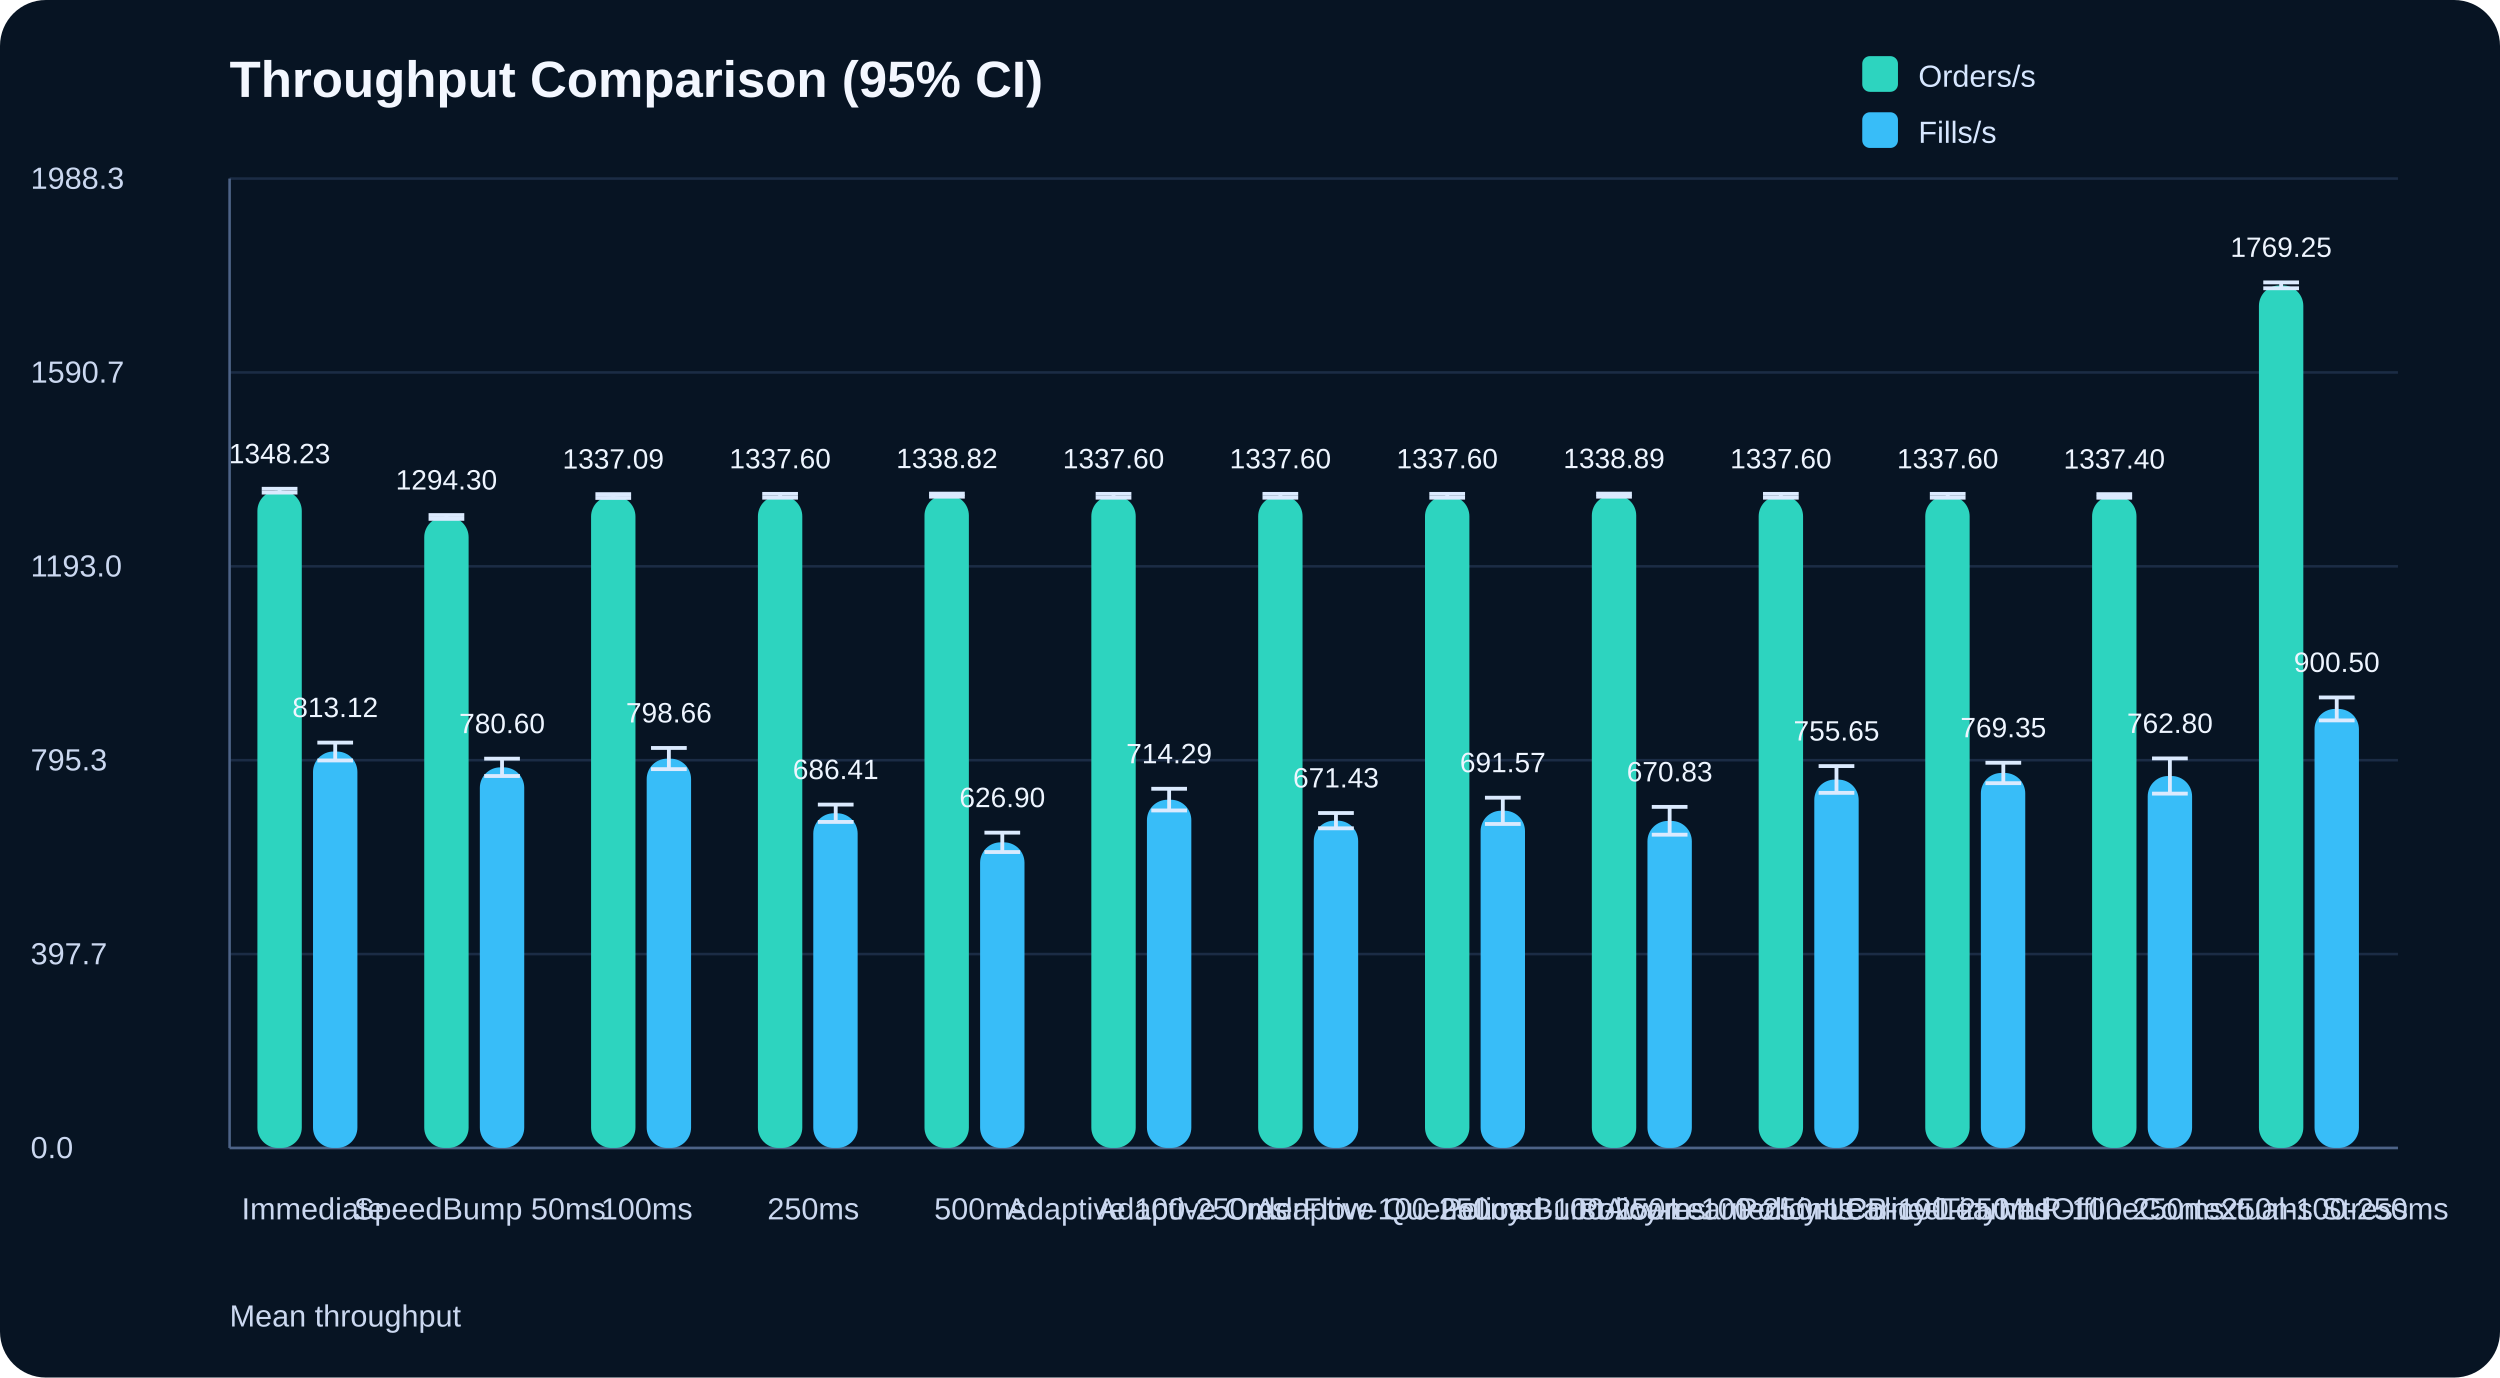
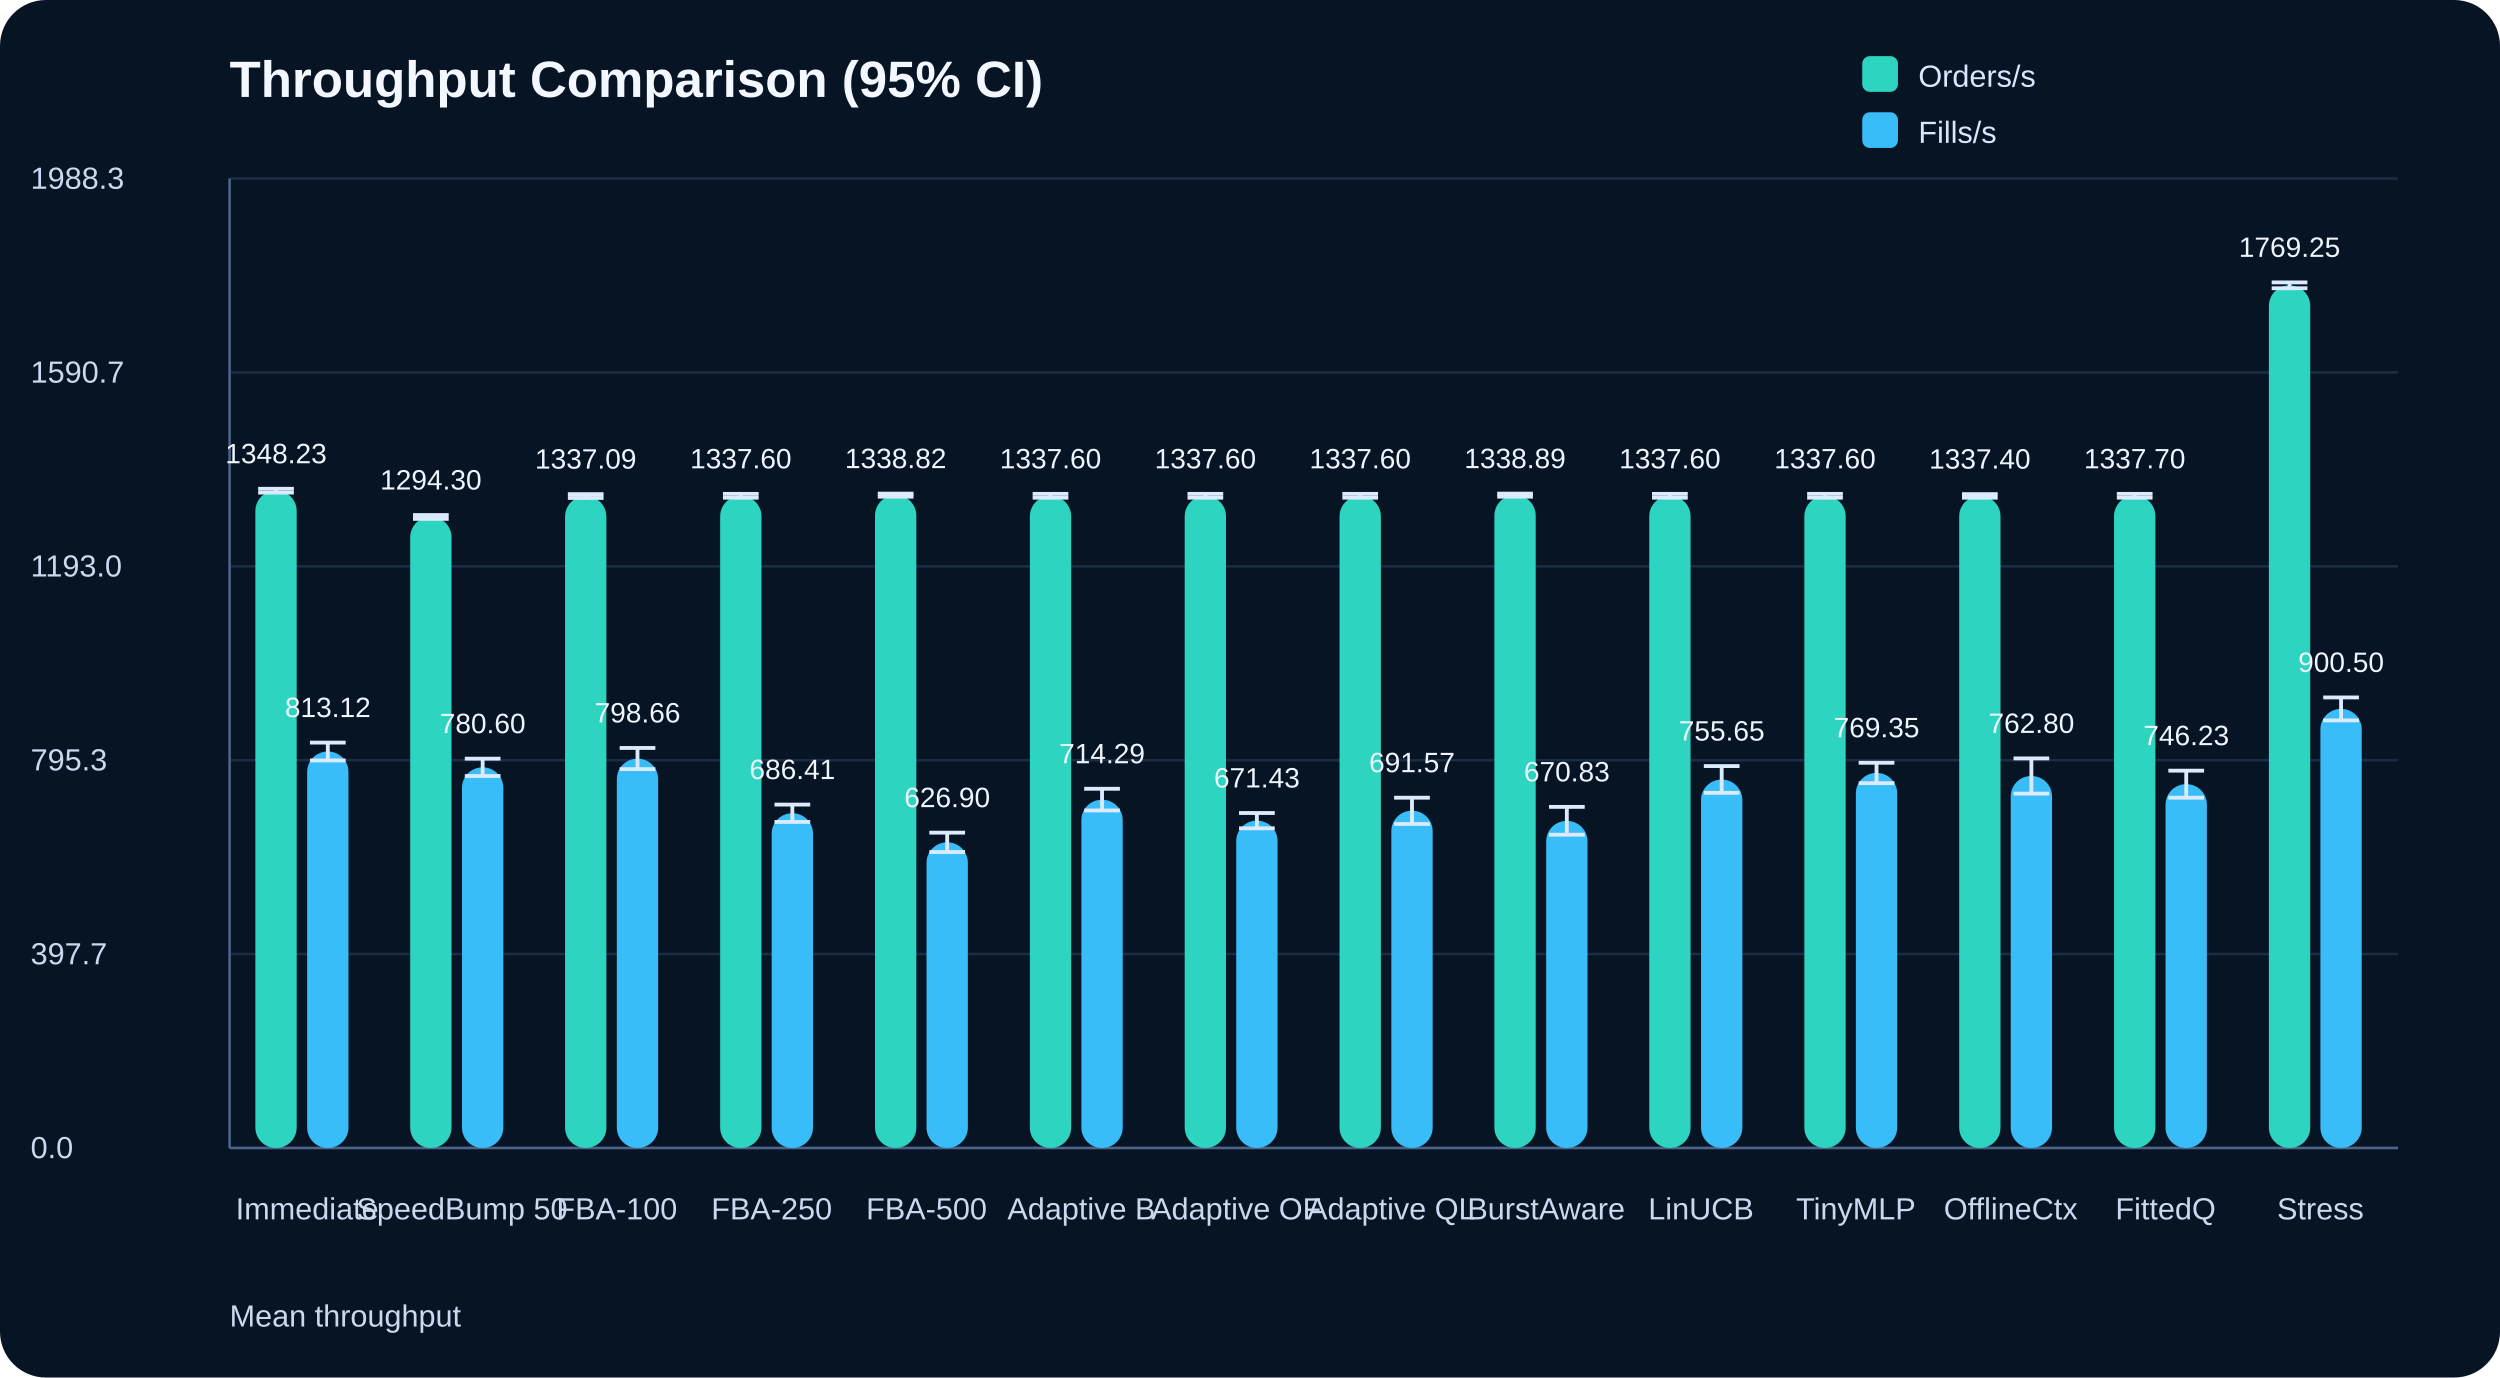
<svg xmlns="http://www.w3.org/2000/svg" width="980" height="540" viewBox="0 0 980 540" role="img">
  <style>.title{font:700 20px Arial; fill:#f3f7ff;}.label{font:12px Arial; fill:#cbd8f0;}.value{font:11px Arial; fill:#eef5ff;}.axis{stroke:#4d6387; stroke-width:1;}.grid{stroke:#20324d; stroke-width:1; opacity:.8;}.legend{font:12px Arial; fill:#d7e7ff;}.bg{fill:#071423;}.err{stroke:#dbeafe; stroke-width:1.5;}</style>
  <rect class="bg" x="0" y="0" width="980" height="540" rx="18" />
  <text class="title" x="90" y="38">Throughput Comparison (95% CI)</text>
  <text class="label" x="90" y="520">Mean throughput</text>
  <line class="grid" x1="90" y1="70.0" x2="940" y2="70.0" />
  <text class="label" x="12" y="74.0">1988.3</text>
  <line class="grid" x1="90" y1="146.0" x2="940" y2="146.0" />
  <text class="label" x="12" y="150.0">1590.7</text>
  <line class="grid" x1="90" y1="222.0" x2="940" y2="222.0" />
  <text class="label" x="12" y="226.0">1193.0</text>
  <line class="grid" x1="90" y1="298.0" x2="940" y2="298.0" />
  <text class="label" x="12" y="302.0">795.3</text>
  <line class="grid" x1="90" y1="374.0" x2="940" y2="374.0" />
  <text class="label" x="12" y="378.0">397.7</text>
  <line class="grid" x1="90" y1="450.0" x2="940" y2="450.0" />
  <text class="label" x="12" y="454.0">0.0</text>
  <line class="axis" x1="90" y1="70" x2="90" y2="450" />
  <line class="axis" x1="90" y1="450.0" x2="940" y2="450.0" />
-   <rect x="100.9" y="192.3" width="17.4" height="257.7" fill="#2dd4bf" rx="8" />
-   <line class="err" x1="109.6" y1="191.6" x2="109.6" y2="193.1" />
-   <line class="err" x1="102.6" y1="191.6" x2="116.6" y2="191.6" />
-   <line class="err" x1="102.6" y1="193.1" x2="116.6" y2="193.1" />
-   <text class="value" x="109.6" y="181.6" text-anchor="middle">1348.23</text>
-   <rect x="122.7" y="294.6" width="17.4" height="155.4" fill="#38bdf8" rx="8" />
-   <line class="err" x1="131.4" y1="291.1" x2="131.4" y2="298.1" />
-   <line class="err" x1="124.4" y1="291.1" x2="138.4" y2="291.1" />
-   <line class="err" x1="124.4" y1="298.1" x2="138.4" y2="298.1" />
-   <text class="value" x="131.4" y="281.1" text-anchor="middle">813.12</text>
-   <text class="label" x="122.7" y="478" text-anchor="middle">Immediate</text>
-   <rect x="166.3" y="202.6" width="17.4" height="247.4" fill="#2dd4bf" rx="8" />
-   <line class="err" x1="175.0" y1="201.9" x2="175.0" y2="203.4" />
-   <line class="err" x1="168.0" y1="201.9" x2="182.0" y2="201.9" />
-   <line class="err" x1="168.0" y1="203.4" x2="182.0" y2="203.4" />
-   <text class="value" x="175.0" y="191.9" text-anchor="middle">1294.30</text>
-   <rect x="188.1" y="300.8" width="17.4" height="149.2" fill="#38bdf8" rx="8" />
-   <line class="err" x1="196.8" y1="297.4" x2="196.8" y2="304.2" />
-   <line class="err" x1="189.8" y1="297.4" x2="203.8" y2="297.4" />
-   <line class="err" x1="189.8" y1="304.2" x2="203.8" y2="304.2" />
-   <text class="value" x="196.8" y="287.4" text-anchor="middle">780.60</text>
-   <text class="label" x="188.1" y="478" text-anchor="middle">SpeedBump 50ms</text>
-   <rect x="231.7" y="194.5" width="17.4" height="255.5" fill="#2dd4bf" rx="8" />
-   <line class="err" x1="240.4" y1="193.7" x2="240.4" y2="195.2" />
-   <line class="err" x1="233.4" y1="193.7" x2="247.4" y2="193.7" />
-   <line class="err" x1="233.4" y1="195.2" x2="247.4" y2="195.2" />
-   <text class="value" x="240.4" y="183.7" text-anchor="middle">1337.09</text>
-   <rect x="253.5" y="297.4" width="17.4" height="152.6" fill="#38bdf8" rx="8" />
-   <line class="err" x1="262.2" y1="293.2" x2="262.2" y2="301.5" />
-   <line class="err" x1="255.2" y1="293.2" x2="269.2" y2="293.2" />
-   <line class="err" x1="255.2" y1="301.5" x2="269.2" y2="301.5" />
-   <text class="value" x="262.2" y="283.2" text-anchor="middle">798.66</text>
-   <text class="label" x="253.5" y="478" text-anchor="middle">100ms</text>
-   <rect x="297.1" y="194.4" width="17.4" height="255.6" fill="#2dd4bf" rx="8" />
-   <line class="err" x1="305.8" y1="193.6" x2="305.8" y2="195.1" />
-   <line class="err" x1="298.8" y1="193.6" x2="312.8" y2="193.6" />
-   <line class="err" x1="298.8" y1="195.1" x2="312.8" y2="195.1" />
-   <text class="value" x="305.8" y="183.6" text-anchor="middle">1337.60</text>
-   <rect x="318.8" y="318.8" width="17.4" height="131.2" fill="#38bdf8" rx="8" />
-   <line class="err" x1="327.6" y1="315.4" x2="327.6" y2="322.2" />
-   <line class="err" x1="320.6" y1="315.4" x2="334.6" y2="315.4" />
-   <line class="err" x1="320.6" y1="322.2" x2="334.6" y2="322.2" />
-   <text class="value" x="327.6" y="305.4" text-anchor="middle">686.41</text>
-   <text class="label" x="318.8" y="478" text-anchor="middle">250ms</text>
-   <rect x="362.4" y="194.1" width="17.4" height="255.9" fill="#2dd4bf" rx="8" />
-   <line class="err" x1="371.2" y1="193.5" x2="371.2" y2="194.7" />
-   <line class="err" x1="364.2" y1="193.5" x2="378.2" y2="193.5" />
-   <line class="err" x1="364.2" y1="194.7" x2="378.2" y2="194.7" />
-   <text class="value" x="371.2" y="183.5" text-anchor="middle">1338.82</text>
-   <rect x="384.2" y="330.2" width="17.4" height="119.8" fill="#38bdf8" rx="8" />
-   <line class="err" x1="392.9" y1="326.4" x2="392.9" y2="334.0" />
-   <line class="err" x1="385.9" y1="326.4" x2="399.9" y2="326.4" />
-   <line class="err" x1="385.9" y1="334.0" x2="399.9" y2="334.0" />
-   <text class="value" x="392.9" y="316.4" text-anchor="middle">626.90</text>
-   <text class="label" x="384.2" y="478" text-anchor="middle">500ms</text>
-   <rect x="427.8" y="194.4" width="17.4" height="255.6" fill="#2dd4bf" rx="8" />
-   <line class="err" x1="436.5" y1="193.6" x2="436.5" y2="195.1" />
-   <line class="err" x1="429.5" y1="193.6" x2="443.5" y2="193.6" />
-   <line class="err" x1="429.5" y1="195.1" x2="443.5" y2="195.1" />
-   <text class="value" x="436.5" y="183.6" text-anchor="middle">1337.60</text>
-   <rect x="449.6" y="313.5" width="17.4" height="136.5" fill="#38bdf8" rx="8" />
-   <line class="err" x1="458.3" y1="309.2" x2="458.3" y2="317.7" />
-   <line class="err" x1="451.3" y1="309.2" x2="465.3" y2="309.2" />
-   <line class="err" x1="451.3" y1="317.7" x2="465.3" y2="317.7" />
-   <text class="value" x="458.3" y="299.2" text-anchor="middle">714.29</text>
-   <text class="label" x="449.6" y="478" text-anchor="middle">Adaptive 100-250ms</text>
-   <rect x="493.2" y="194.4" width="17.4" height="255.6" fill="#2dd4bf" rx="8" />
-   <line class="err" x1="501.9" y1="193.6" x2="501.9" y2="195.1" />
-   <line class="err" x1="494.9" y1="193.6" x2="508.9" y2="193.6" />
-   <line class="err" x1="494.9" y1="195.1" x2="508.9" y2="195.1" />
-   <text class="value" x="501.9" y="183.6" text-anchor="middle">1337.60</text>
-   <rect x="515.0" y="321.7" width="17.4" height="128.3" fill="#38bdf8" rx="8" />
-   <line class="err" x1="523.7" y1="318.7" x2="523.7" y2="324.7" />
-   <line class="err" x1="516.7" y1="318.7" x2="530.7" y2="318.7" />
-   <line class="err" x1="516.7" y1="324.7" x2="530.7" y2="324.7" />
-   <text class="value" x="523.7" y="308.7" text-anchor="middle">671.43</text>
-   <text class="label" x="515.0" y="478" text-anchor="middle">Adaptive OrderFlow-100-250ms</text>
-   <rect x="558.6" y="194.4" width="17.4" height="255.6" fill="#2dd4bf" rx="8" />
-   <line class="err" x1="567.3" y1="193.6" x2="567.3" y2="195.1" />
-   <line class="err" x1="560.3" y1="193.6" x2="574.3" y2="193.6" />
-   <line class="err" x1="560.3" y1="195.1" x2="574.3" y2="195.1" />
-   <text class="value" x="567.3" y="183.6" text-anchor="middle">1337.60</text>
-   <rect x="580.4" y="317.8" width="17.4" height="132.2" fill="#38bdf8" rx="8" />
-   <line class="err" x1="589.1" y1="312.7" x2="589.1" y2="323.0" />
-   <line class="err" x1="582.1" y1="312.7" x2="596.1" y2="312.7" />
-   <line class="err" x1="582.1" y1="323.0" x2="596.1" y2="323.0" />
-   <text class="value" x="589.1" y="302.7" text-anchor="middle">691.57</text>
-   <text class="label" x="580.4" y="478" text-anchor="middle">Adaptive QueueLoad-100-250ms</text>
-   <rect x="624.0" y="194.1" width="17.4" height="255.9" fill="#2dd4bf" rx="8" />
-   <line class="err" x1="632.7" y1="193.5" x2="632.7" y2="194.7" />
-   <line class="err" x1="625.7" y1="193.5" x2="639.7" y2="193.5" />
-   <line class="err" x1="625.7" y1="194.7" x2="639.7" y2="194.7" />
-   <text class="value" x="632.7" y="183.5" text-anchor="middle">1338.89</text>
-   <rect x="645.8" y="321.8" width="17.4" height="128.2" fill="#38bdf8" rx="8" />
-   <line class="err" x1="654.5" y1="316.3" x2="654.5" y2="327.2" />
-   <line class="err" x1="647.5" y1="316.3" x2="661.5" y2="316.3" />
-   <line class="err" x1="647.5" y1="327.2" x2="661.5" y2="327.2" />
-   <text class="value" x="654.5" y="306.3" text-anchor="middle">670.83</text>
-   <text class="label" x="645.8" y="478" text-anchor="middle">Policy-BurstAware-100-250ms</text>
-   <rect x="689.4" y="194.4" width="17.4" height="255.6" fill="#2dd4bf" rx="8" />
-   <line class="err" x1="698.1" y1="193.6" x2="698.1" y2="195.1" />
-   <line class="err" x1="691.1" y1="193.6" x2="705.1" y2="193.6" />
-   <line class="err" x1="691.1" y1="195.1" x2="705.1" y2="195.1" />
-   <text class="value" x="698.1" y="183.6" text-anchor="middle">1337.60</text>
-   <rect x="711.2" y="305.6" width="17.4" height="144.4" fill="#38bdf8" rx="8" />
-   <line class="err" x1="719.9" y1="300.3" x2="719.9" y2="310.8" />
-   <line class="err" x1="712.9" y1="300.3" x2="726.9" y2="300.3" />
-   <line class="err" x1="712.9" y1="310.8" x2="726.9" y2="310.8" />
-   <text class="value" x="719.9" y="290.3" text-anchor="middle">755.65</text>
-   <text class="label" x="711.2" y="478" text-anchor="middle">Policy-LearnedLinUCB-100-250ms</text>
-   <rect x="754.7" y="194.4" width="17.4" height="255.6" fill="#2dd4bf" rx="8" />
-   <line class="err" x1="763.5" y1="193.6" x2="763.5" y2="195.1" />
-   <line class="err" x1="756.5" y1="193.6" x2="770.5" y2="193.6" />
-   <line class="err" x1="756.5" y1="195.1" x2="770.5" y2="195.1" />
-   <text class="value" x="763.5" y="183.6" text-anchor="middle">1337.60</text>
-   <rect x="776.5" y="303.0" width="17.4" height="147.0" fill="#38bdf8" rx="8" />
-   <line class="err" x1="785.3" y1="299.0" x2="785.3" y2="307.0" />
-   <line class="err" x1="778.3" y1="299.0" x2="792.3" y2="299.0" />
-   <line class="err" x1="778.3" y1="307.0" x2="792.3" y2="307.0" />
-   <text class="value" x="785.3" y="289.0" text-anchor="middle">769.35</text>
-   <text class="label" x="776.5" y="478" text-anchor="middle">Policy-LearnedTinyMLP-100-250ms</text>
-   <rect x="820.1" y="194.4" width="17.4" height="255.6" fill="#2dd4bf" rx="8" />
-   <line class="err" x1="828.8" y1="193.7" x2="828.8" y2="195.1" />
-   <line class="err" x1="821.8" y1="193.7" x2="835.8" y2="193.7" />
-   <line class="err" x1="821.8" y1="195.1" x2="835.8" y2="195.1" />
-   <text class="value" x="828.8" y="183.7" text-anchor="middle">1337.40</text>
-   <rect x="841.9" y="304.2" width="17.4" height="145.8" fill="#38bdf8" rx="8" />
-   <line class="err" x1="850.6" y1="297.3" x2="850.6" y2="311.1" />
-   <line class="err" x1="843.6" y1="297.3" x2="857.6" y2="297.3" />
-   <line class="err" x1="843.6" y1="311.1" x2="857.6" y2="311.1" />
-   <text class="value" x="850.6" y="287.3" text-anchor="middle">762.80</text>
-   <text class="label" x="841.9" y="478" text-anchor="middle">Policy-LearnedOfflineContextual-100-250ms</text>
-   <rect x="885.5" y="111.9" width="17.4" height="338.1" fill="#2dd4bf" rx="8" />
-   <line class="err" x1="894.2" y1="110.7" x2="894.2" y2="113.0" />
-   <line class="err" x1="887.2" y1="110.7" x2="901.2" y2="110.7" />
-   <line class="err" x1="887.2" y1="113.0" x2="901.2" y2="113.0" />
-   <text class="value" x="894.2" y="100.7" text-anchor="middle">1769.25</text>
-   <rect x="907.3" y="277.9" width="17.4" height="172.1" fill="#38bdf8" rx="8" />
-   <line class="err" x1="916.0" y1="273.4" x2="916.0" y2="282.4" />
-   <line class="err" x1="909.0" y1="273.4" x2="923.0" y2="273.4" />
-   <line class="err" x1="909.0" y1="282.4" x2="923.0" y2="282.4" />
-   <text class="value" x="916.0" y="263.4" text-anchor="middle">900.50</text>
-   <text class="label" x="907.3" y="478" text-anchor="middle">250ms Stress</text>
+   <rect x="100.1" y="192.3" width="16.2" height="257.7" fill="#2dd4bf" rx="8" />
+   <line class="err" x1="108.2" y1="191.6" x2="108.2" y2="193.1" />
+   <line class="err" x1="101.2" y1="191.6" x2="115.2" y2="191.6" />
+   <line class="err" x1="101.2" y1="193.1" x2="115.2" y2="193.1" />
+   <text class="value" x="108.2" y="181.6" text-anchor="middle">1348.23</text>
+   <rect x="120.4" y="294.6" width="16.2" height="155.4" fill="#38bdf8" rx="8" />
+   <line class="err" x1="128.5" y1="291.1" x2="128.5" y2="298.1" />
+   <line class="err" x1="121.5" y1="291.1" x2="135.5" y2="291.1" />
+   <line class="err" x1="121.5" y1="298.1" x2="135.5" y2="298.1" />
+   <text class="value" x="128.5" y="281.1" text-anchor="middle">813.12</text>
+   <text class="label" x="120.4" y="478" text-anchor="middle">Immediate</text>
+   <rect x="160.8" y="202.6" width="16.2" height="247.4" fill="#2dd4bf" rx="8" />
+   <line class="err" x1="168.9" y1="201.9" x2="168.9" y2="203.4" />
+   <line class="err" x1="161.9" y1="201.9" x2="175.9" y2="201.9" />
+   <line class="err" x1="161.9" y1="203.4" x2="175.9" y2="203.4" />
+   <text class="value" x="168.9" y="191.9" text-anchor="middle">1294.30</text>
+   <rect x="181.1" y="300.8" width="16.2" height="149.2" fill="#38bdf8" rx="8" />
+   <line class="err" x1="189.2" y1="297.4" x2="189.2" y2="304.2" />
+   <line class="err" x1="182.2" y1="297.4" x2="196.2" y2="297.4" />
+   <line class="err" x1="182.2" y1="304.2" x2="196.2" y2="304.2" />
+   <text class="value" x="189.2" y="287.4" text-anchor="middle">780.60</text>
+   <text class="label" x="181.1" y="478" text-anchor="middle">SpeedBump 50</text>
+   <rect x="221.5" y="194.5" width="16.2" height="255.5" fill="#2dd4bf" rx="8" />
+   <line class="err" x1="229.6" y1="193.7" x2="229.6" y2="195.2" />
+   <line class="err" x1="222.6" y1="193.7" x2="236.6" y2="193.7" />
+   <line class="err" x1="222.6" y1="195.2" x2="236.6" y2="195.2" />
+   <text class="value" x="229.6" y="183.7" text-anchor="middle">1337.09</text>
+   <rect x="241.8" y="297.4" width="16.2" height="152.6" fill="#38bdf8" rx="8" />
+   <line class="err" x1="249.9" y1="293.2" x2="249.9" y2="301.5" />
+   <line class="err" x1="242.9" y1="293.2" x2="256.9" y2="293.2" />
+   <line class="err" x1="242.9" y1="301.5" x2="256.9" y2="301.5" />
+   <text class="value" x="249.9" y="283.2" text-anchor="middle">798.66</text>
+   <text class="label" x="241.8" y="478" text-anchor="middle">FBA-100</text>
+   <rect x="282.3" y="194.4" width="16.2" height="255.6" fill="#2dd4bf" rx="8" />
+   <line class="err" x1="290.4" y1="193.6" x2="290.4" y2="195.1" />
+   <line class="err" x1="283.4" y1="193.6" x2="297.4" y2="193.6" />
+   <line class="err" x1="283.4" y1="195.1" x2="297.4" y2="195.1" />
+   <text class="value" x="290.4" y="183.6" text-anchor="middle">1337.60</text>
+   <rect x="302.5" y="318.8" width="16.2" height="131.2" fill="#38bdf8" rx="8" />
+   <line class="err" x1="310.6" y1="315.4" x2="310.6" y2="322.2" />
+   <line class="err" x1="303.6" y1="315.4" x2="317.6" y2="315.4" />
+   <line class="err" x1="303.6" y1="322.2" x2="317.6" y2="322.2" />
+   <text class="value" x="310.6" y="305.4" text-anchor="middle">686.41</text>
+   <text class="label" x="302.5" y="478" text-anchor="middle">FBA-250</text>
+   <rect x="343.0" y="194.1" width="16.2" height="255.9" fill="#2dd4bf" rx="8" />
+   <line class="err" x1="351.1" y1="193.5" x2="351.1" y2="194.7" />
+   <line class="err" x1="344.1" y1="193.5" x2="358.1" y2="193.5" />
+   <line class="err" x1="344.1" y1="194.7" x2="358.1" y2="194.7" />
+   <text class="value" x="351.1" y="183.5" text-anchor="middle">1338.82</text>
+   <rect x="363.2" y="330.2" width="16.2" height="119.8" fill="#38bdf8" rx="8" />
+   <line class="err" x1="371.3" y1="326.4" x2="371.3" y2="334.0" />
+   <line class="err" x1="364.3" y1="326.4" x2="378.3" y2="326.4" />
+   <line class="err" x1="364.3" y1="334.0" x2="378.3" y2="334.0" />
+   <text class="value" x="371.3" y="316.4" text-anchor="middle">626.90</text>
+   <text class="label" x="363.2" y="478" text-anchor="middle">FBA-500</text>
+   <rect x="403.7" y="194.4" width="16.2" height="255.6" fill="#2dd4bf" rx="8" />
+   <line class="err" x1="411.8" y1="193.6" x2="411.8" y2="195.1" />
+   <line class="err" x1="404.8" y1="193.6" x2="418.8" y2="193.6" />
+   <line class="err" x1="404.8" y1="195.1" x2="418.8" y2="195.1" />
+   <text class="value" x="411.8" y="183.6" text-anchor="middle">1337.60</text>
+   <rect x="423.9" y="313.5" width="16.2" height="136.5" fill="#38bdf8" rx="8" />
+   <line class="err" x1="432.0" y1="309.2" x2="432.0" y2="317.7" />
+   <line class="err" x1="425.0" y1="309.2" x2="439.0" y2="309.2" />
+   <line class="err" x1="425.0" y1="317.7" x2="439.0" y2="317.7" />
+   <text class="value" x="432.0" y="299.2" text-anchor="middle">714.29</text>
+   <text class="label" x="423.9" y="478" text-anchor="middle">Adaptive B</text>
+   <rect x="464.4" y="194.4" width="16.2" height="255.6" fill="#2dd4bf" rx="8" />
+   <line class="err" x1="472.5" y1="193.6" x2="472.5" y2="195.1" />
+   <line class="err" x1="465.5" y1="193.6" x2="479.5" y2="193.6" />
+   <line class="err" x1="465.5" y1="195.1" x2="479.5" y2="195.1" />
+   <text class="value" x="472.5" y="183.6" text-anchor="middle">1337.60</text>
+   <rect x="484.6" y="321.7" width="16.2" height="128.3" fill="#38bdf8" rx="8" />
+   <line class="err" x1="492.7" y1="318.7" x2="492.7" y2="324.7" />
+   <line class="err" x1="485.7" y1="318.7" x2="499.7" y2="318.7" />
+   <line class="err" x1="485.7" y1="324.7" x2="499.7" y2="324.7" />
+   <text class="value" x="492.7" y="308.7" text-anchor="middle">671.43</text>
+   <text class="label" x="484.6" y="478" text-anchor="middle">Adaptive OF</text>
+   <rect x="525.1" y="194.4" width="16.2" height="255.6" fill="#2dd4bf" rx="8" />
+   <line class="err" x1="533.2" y1="193.6" x2="533.2" y2="195.1" />
+   <line class="err" x1="526.2" y1="193.6" x2="540.2" y2="193.6" />
+   <line class="err" x1="526.2" y1="195.1" x2="540.2" y2="195.1" />
+   <text class="value" x="533.2" y="183.6" text-anchor="middle">1337.60</text>
+   <rect x="545.4" y="317.8" width="16.2" height="132.2" fill="#38bdf8" rx="8" />
+   <line class="err" x1="553.5" y1="312.7" x2="553.5" y2="323.0" />
+   <line class="err" x1="546.5" y1="312.7" x2="560.5" y2="312.7" />
+   <line class="err" x1="546.5" y1="323.0" x2="560.5" y2="323.0" />
+   <text class="value" x="553.5" y="302.7" text-anchor="middle">691.57</text>
+   <text class="label" x="545.4" y="478" text-anchor="middle">Adaptive QL</text>
+   <rect x="585.8" y="194.1" width="16.2" height="255.9" fill="#2dd4bf" rx="8" />
+   <line class="err" x1="593.9" y1="193.5" x2="593.9" y2="194.7" />
+   <line class="err" x1="586.9" y1="193.5" x2="600.9" y2="193.5" />
+   <line class="err" x1="586.9" y1="194.7" x2="600.9" y2="194.7" />
+   <text class="value" x="593.9" y="183.5" text-anchor="middle">1338.89</text>
+   <rect x="606.1" y="321.8" width="16.2" height="128.2" fill="#38bdf8" rx="8" />
+   <line class="err" x1="614.2" y1="316.3" x2="614.2" y2="327.2" />
+   <line class="err" x1="607.2" y1="316.3" x2="621.2" y2="316.3" />
+   <line class="err" x1="607.2" y1="327.2" x2="621.2" y2="327.2" />
+   <text class="value" x="614.2" y="306.3" text-anchor="middle">670.83</text>
+   <text class="label" x="606.1" y="478" text-anchor="middle">BurstAware</text>
+   <rect x="646.5" y="194.4" width="16.2" height="255.6" fill="#2dd4bf" rx="8" />
+   <line class="err" x1="654.6" y1="193.6" x2="654.6" y2="195.1" />
+   <line class="err" x1="647.6" y1="193.6" x2="661.6" y2="193.6" />
+   <line class="err" x1="647.6" y1="195.1" x2="661.6" y2="195.1" />
+   <text class="value" x="654.6" y="183.6" text-anchor="middle">1337.60</text>
+   <rect x="666.8" y="305.6" width="16.2" height="144.4" fill="#38bdf8" rx="8" />
+   <line class="err" x1="674.9" y1="300.3" x2="674.9" y2="310.8" />
+   <line class="err" x1="667.9" y1="300.3" x2="681.9" y2="300.3" />
+   <line class="err" x1="667.9" y1="310.8" x2="681.9" y2="310.8" />
+   <text class="value" x="674.9" y="290.3" text-anchor="middle">755.65</text>
+   <text class="label" x="666.8" y="478" text-anchor="middle">LinUCB</text>
+   <rect x="707.3" y="194.4" width="16.2" height="255.6" fill="#2dd4bf" rx="8" />
+   <line class="err" x1="715.4" y1="193.6" x2="715.4" y2="195.1" />
+   <line class="err" x1="708.4" y1="193.6" x2="722.4" y2="193.6" />
+   <line class="err" x1="708.4" y1="195.1" x2="722.4" y2="195.1" />
+   <text class="value" x="715.4" y="183.6" text-anchor="middle">1337.60</text>
+   <rect x="727.5" y="303.0" width="16.2" height="147.0" fill="#38bdf8" rx="8" />
+   <line class="err" x1="735.6" y1="299.0" x2="735.6" y2="307.0" />
+   <line class="err" x1="728.6" y1="299.0" x2="742.6" y2="299.0" />
+   <line class="err" x1="728.6" y1="307.0" x2="742.6" y2="307.0" />
+   <text class="value" x="735.6" y="289.0" text-anchor="middle">769.35</text>
+   <text class="label" x="727.5" y="478" text-anchor="middle">TinyMLP</text>
+   <rect x="768.0" y="194.4" width="16.2" height="255.6" fill="#2dd4bf" rx="8" />
+   <line class="err" x1="776.1" y1="193.7" x2="776.1" y2="195.1" />
+   <line class="err" x1="769.1" y1="193.7" x2="783.1" y2="193.7" />
+   <line class="err" x1="769.1" y1="195.1" x2="783.1" y2="195.1" />
+   <text class="value" x="776.1" y="183.7" text-anchor="middle">1337.40</text>
+   <rect x="788.2" y="304.2" width="16.2" height="145.8" fill="#38bdf8" rx="8" />
+   <line class="err" x1="796.3" y1="297.3" x2="796.3" y2="311.1" />
+   <line class="err" x1="789.3" y1="297.3" x2="803.3" y2="297.3" />
+   <line class="err" x1="789.3" y1="311.1" x2="803.3" y2="311.1" />
+   <text class="value" x="796.3" y="287.3" text-anchor="middle">762.80</text>
+   <text class="label" x="788.2" y="478" text-anchor="middle">OfflineCtx</text>
+   <rect x="828.7" y="194.3" width="16.2" height="255.7" fill="#2dd4bf" rx="8" />
+   <line class="err" x1="836.8" y1="193.6" x2="836.8" y2="195.1" />
+   <line class="err" x1="829.8" y1="193.6" x2="843.8" y2="193.6" />
+   <line class="err" x1="829.8" y1="195.1" x2="843.8" y2="195.1" />
+   <text class="value" x="836.8" y="183.6" text-anchor="middle">1337.70</text>
+   <rect x="848.9" y="307.4" width="16.2" height="142.6" fill="#38bdf8" rx="8" />
+   <line class="err" x1="857.0" y1="302.1" x2="857.0" y2="312.7" />
+   <line class="err" x1="850.0" y1="302.1" x2="864.0" y2="302.1" />
+   <line class="err" x1="850.0" y1="312.7" x2="864.0" y2="312.7" />
+   <text class="value" x="857.0" y="292.1" text-anchor="middle">746.23</text>
+   <text class="label" x="848.9" y="478" text-anchor="middle">FittedQ</text>
+   <rect x="889.4" y="111.9" width="16.2" height="338.1" fill="#2dd4bf" rx="8" />
+   <line class="err" x1="897.5" y1="110.7" x2="897.5" y2="113.0" />
+   <line class="err" x1="890.5" y1="110.7" x2="904.5" y2="110.7" />
+   <line class="err" x1="890.5" y1="113.0" x2="904.5" y2="113.0" />
+   <text class="value" x="897.5" y="100.7" text-anchor="middle">1769.25</text>
+   <rect x="909.6" y="277.9" width="16.2" height="172.1" fill="#38bdf8" rx="8" />
+   <line class="err" x1="917.7" y1="273.4" x2="917.7" y2="282.4" />
+   <line class="err" x1="910.7" y1="273.4" x2="924.7" y2="273.4" />
+   <line class="err" x1="910.7" y1="282.4" x2="924.7" y2="282.4" />
+   <text class="value" x="917.7" y="263.4" text-anchor="middle">900.50</text>
+   <text class="label" x="909.6" y="478" text-anchor="middle">Stress</text>
  <rect x="730" y="22" width="14" height="14" fill="#2dd4bf" rx="3" />
  <text class="legend" x="752" y="34">Orders/s</text>
  <rect x="730" y="44" width="14" height="14" fill="#38bdf8" rx="3" />
  <text class="legend" x="752" y="56">Fills/s</text>
</svg>
